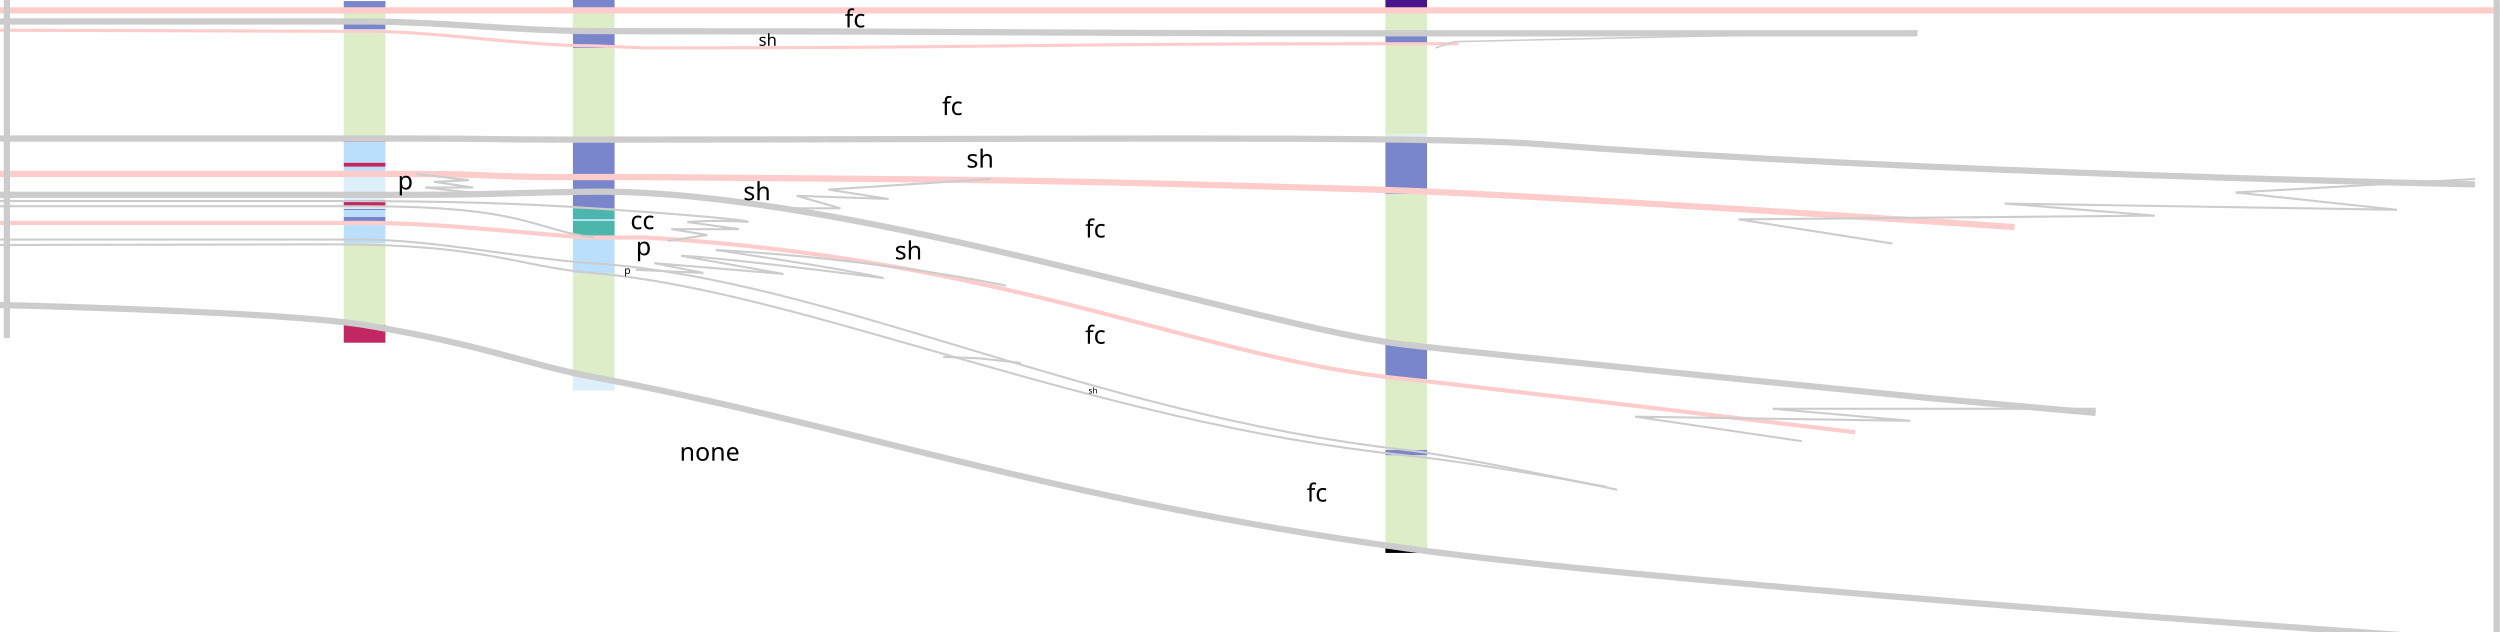
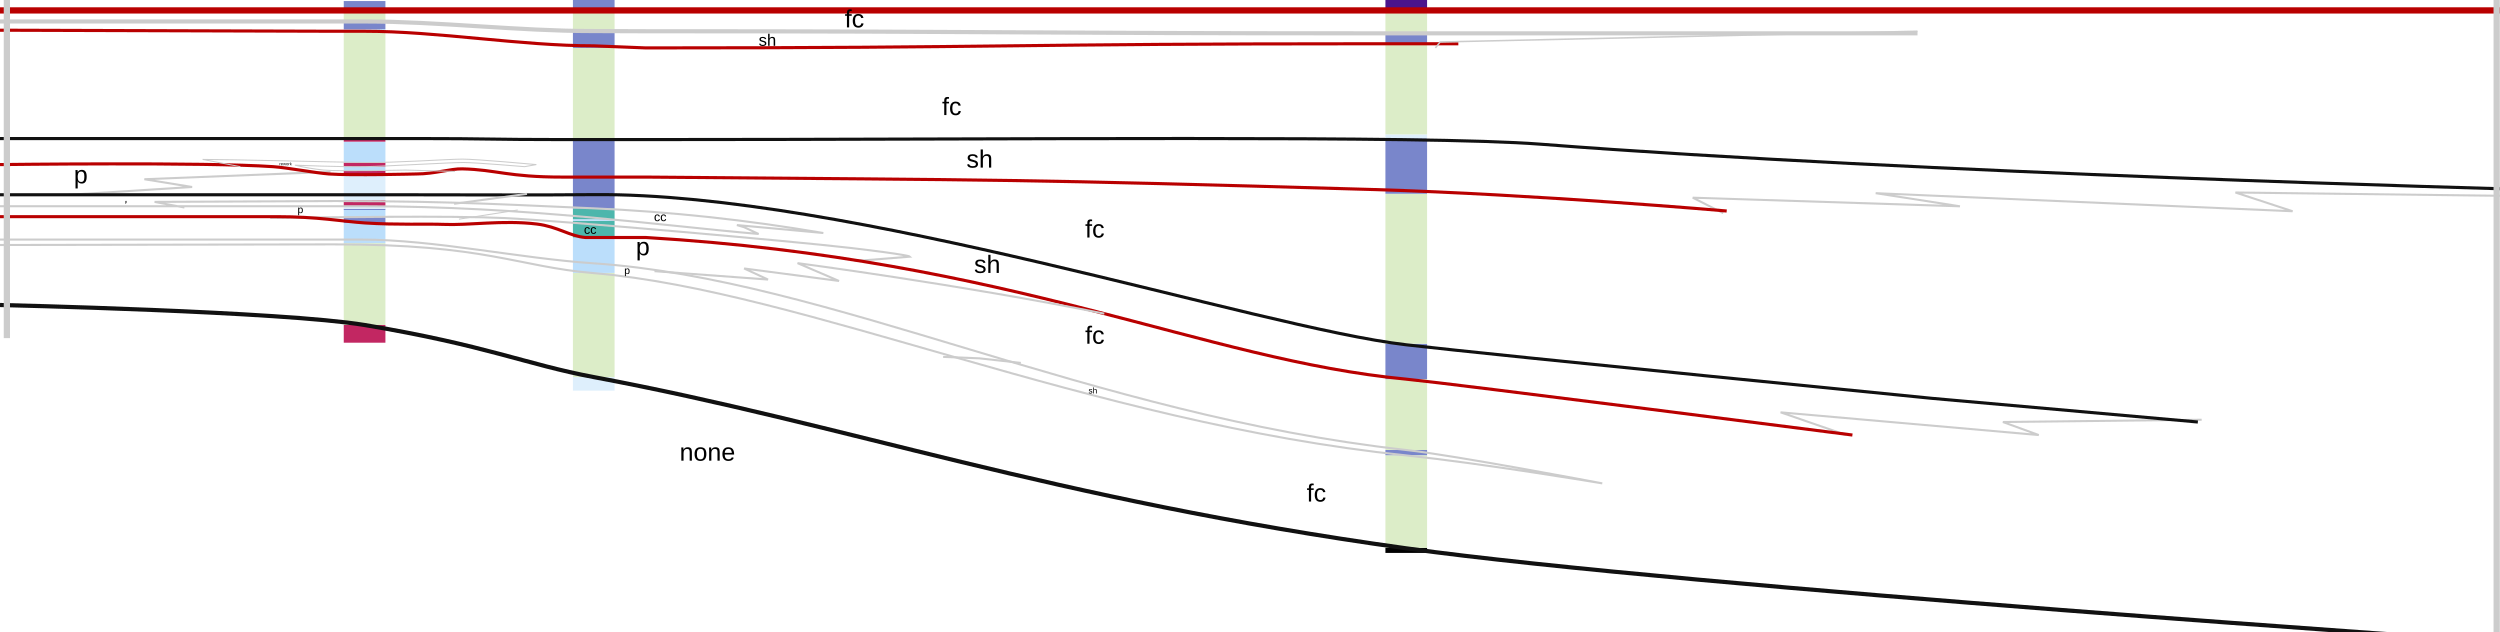
- <svg xmlns="http://www.w3.org/2000/svg" version="1.1" id="Layer_1" x="0px" y="0px" width="1200px" height="303px" viewBox="0 0 1200 303" enable-background="new 0 0 1200 303" xml:space="preserve">
-   <g id="Layer_1_1_">
+ <svg xmlns="http://www.w3.org/2000/svg" id="Layer_1" data-name="Layer 1" width="1200" height="303" viewBox="0 0 1200 303">
+   <g id="Layer_1-2" data-name="Layer 1">
    <g>
-       <g transform="translate(165, 5)">
-         <g>
-           <g>
-             <rect y="151" fill="#C22762" width="20" height="8.5" />
-             <rect y="111.7" fill="#DCEDC8" width="20" height="39.3" />
-             <rect y="102" fill="#BBDEFB" width="20" height="9.7" />
-             <rect y="99" fill="#7986CB" width="20" height="3" />
-             <rect y="95.8" fill="#BBDEFB" width="20" height="3.2" />
-             <rect y="95.2" fill="#7986CB" width="20" height="0.6" />
-             <rect y="94" fill="#DEEFFC" width="20" height="1.2" />
-             <rect y="91" fill="#C22762" width="20" height="3" />
-             <rect y="79" fill="#DEEFFC" width="20" height="12" />
-             <rect y="77" fill="#C22762" width="20" height="2" />
-             <rect y="75" fill="#BBDEFB" width="20" height="2" />
-             <rect y="73" fill="#C22762" width="20" height="2" />
-             <rect y="63" fill="#BBDEFB" width="20" height="10" />
-             <rect y="61.5" fill="#C22762" width="20" height="1.5" />
-             <rect y="10" fill="#DCEDC8" width="20" height="51.5" />
-             <rect y="9" fill="#BBDEFB" width="20" height="1" />
-             <rect y="5.3" fill="#7986CB" width="20" height="3.7" />
-             <rect y="0" fill="#DCEDC8" width="20" height="5.3" />
-             <rect y="-4.5" fill="#7986CB" width="20" height="4.5" />
-           </g>
-         </g>
+       <g>
+         <rect x="165" y="156" width="20" height="8.5" fill="#c22762" />
+         <rect x="165" y="116.7" width="20" height="39.3" fill="#dcedc8" />
+         <rect x="165" y="107" width="20" height="9.7" fill="#bbdefb" />
+         <rect x="165" y="104" width="20" height="3" fill="#7986cb" />
+         <rect x="165" y="100.8" width="20" height="3.2" fill="#bbdefb" />
+         <rect x="165" y="100.2" width="20" height="0.6" fill="#7986cb" />
+         <rect x="165" y="99" width="20" height="1.2" fill="#deeffc" />
+         <rect x="165" y="96" width="20" height="3" fill="#c22762" />
+         <rect x="165" y="84" width="20" height="12" fill="#deeffc" />
+         <rect x="165" y="82" width="20" height="2" fill="#c22762" />
+         <rect x="165" y="80" width="20" height="2" fill="#bbdefb" />
+         <rect x="165" y="78" width="20" height="2" fill="#c22762" />
+         <rect x="165" y="68" width="20" height="10" fill="#bbdefb" />
+         <rect x="165" y="66.5" width="20" height="1.5" fill="#c22762" />
+         <rect x="165" y="15" width="20" height="51.5" fill="#dcedc8" />
+         <rect x="165" y="14" width="20" height="1" fill="#bbdefb" />
+         <rect x="165" y="10.3" width="20" height="3.7" fill="#7986cb" />
+         <rect x="165" y="5" width="20" height="5.3" fill="#dcedc8" />
+         <rect x="165" y="0.5" width="20" height="4.5" fill="#7986cb" />
      </g>
-       <g transform="translate(275, 5)">
-         <g>
-           <g>
-             <rect y="176" fill="#DEEFFC" width="20" height="6.5" />
-             <rect y="126" fill="#DCEDC8" width="20" height="50" />
-             <rect y="109" fill="#BBDEFB" width="20" height="17" />
-             <rect y="101" fill="#4DB6AC" width="20" height="8" />
-             <rect y="100.2" fill="#BBDEFB" width="20" height="0.8" />
-             <rect y="95" fill="#4DB6AC" width="20" height="5.2" />
-             <rect y="62" fill="#7986CB" width="20" height="33" />
-             <rect y="18" fill="#DCEDC8" width="20" height="44" />
-             <rect y="10" fill="#7986CB" width="20" height="8" />
-             <rect y="0" fill="#DCEDC8" width="20" height="10" />
-             <rect y="-8" fill="#7986CB" width="20" height="8" />
-           </g>
-         </g>
+       <g>
+         <rect x="275" y="181" width="20" height="6.5" fill="#deeffc" />
+         <rect x="275" y="131" width="20" height="50" fill="#dcedc8" />
+         <rect x="275" y="114" width="20" height="17" fill="#bbdefb" />
+         <rect x="275" y="106" width="20" height="8" fill="#4db6ac" />
+         <rect x="275" y="105.2" width="20" height="0.8" fill="#bbdefb" />
+         <rect x="275" y="100" width="20" height="5.2" fill="#4db6ac" />
+         <rect x="275" y="67" width="20" height="33" fill="#7986cb" />
+         <rect x="275" y="23" width="20" height="44" fill="#dcedc8" />
+         <rect x="275" y="15" width="20" height="8" fill="#7986cb" />
+         <rect x="275" y="5" width="20" height="10" fill="#dcedc8" />
+         <rect x="275" y="-3" width="20" height="8" fill="#7986cb" />
      </g>
-       <g transform="translate(665, 5)">
-         <g>
-           <g>
-             <rect y="258" width="20" height="2.4" />
-             <rect y="213.5" fill="#DCEDC8" width="20" height="44.5" />
-             <rect y="211" fill="#7986CB" width="20" height="2.5" />
-             <rect y="177" fill="#DCEDC8" width="20" height="34" />
-             <rect y="160" fill="#7986CB" width="20" height="17" />
-             <rect y="88" fill="#DCEDC8" width="20" height="72" />
-             <rect y="61.4" fill="#7986CB" width="20" height="26.6" />
-             <rect y="59.5" fill="#DEEFFC" width="20" height="1.9" />
-             <rect y="16" fill="#DCEDC8" width="20" height="43.5" />
-             <rect y="11" fill="#7986CB" width="20" height="5" />
-             <rect y="0" fill="#DCEDC8" width="20" height="11" />
-             <rect y="-8.6" fill="#4A148C" width="20" height="8.6" />
-           </g>
-         </g>
+       <g>
+         <rect x="665" y="263" width="20" height="2.4" />
+         <rect x="665" y="218.5" width="20" height="44.5" fill="#dcedc8" />
+         <rect x="665" y="216" width="20" height="2.5" fill="#7986cb" />
+         <rect x="665" y="182" width="20" height="34" fill="#dcedc8" />
+         <rect x="665" y="165" width="20" height="17" fill="#7986cb" />
+         <rect x="665" y="93" width="20" height="72" fill="#dcedc8" />
+         <rect x="665" y="66.4" width="20" height="26.6" fill="#7986cb" />
+         <rect x="665" y="64.5" width="20" height="1.9" fill="#deeffc" />
+         <rect x="665" y="21" width="20" height="43.5" fill="#dcedc8" />
+         <rect x="665" y="16" width="20" height="5" fill="#7986cb" />
+         <rect x="665" y="5" width="20" height="11" fill="#dcedc8" />
+         <rect x="665" y="-3.6" width="20" height="8.6" fill="#4a148c" />
      </g>
    </g>
  </g>
  <g id="Lines">
+     <polyline points="33.055 93.5 92.215 89.759 69.295 86.033 158.658 82.47" fill="none" stroke="#ccc" />
+     <path d="M129.708,104.611c27.524-.28,85.981-1.192,112.6.059S380.233,115.735,408.166,119s28.737,4.189,28.737,4.189l-26.692,2.124" fill="none" stroke="#ccc" />
+     <polyline points="827.15 102.299 812.506 94.89 940.774 99.027 900.327 92.723 1100.458 101.4 1073 92.4 1207.956 94.075" fill="none" stroke="#ccc" />
    <g>
-       <path fill="none" stroke="#CCCCCC" d="M0,115h173.5c35,0,75.6,9,111.5,11.4C398.3,134,522.5,199,675,216    c23.5,2.6,101.3,19.1,101.3,19.1" />
-       <path fill="none" stroke="#FFCCCC" stroke-width="3" d="M0,83.5h200c35,0,35,1.5,70,1.5h40l0,0c176.4,1.5,175.1,0.9,350,6    c76.8,2.3,307,18,307,18" />
-       <path fill="none" stroke="#FFCCCC" stroke-width="2" d="M0,107h175c35,0,71.4,4.4,106,7h29l0,0c176.8,10.6,267.4,58.8,365,68    c20.9,2,215.5,25.5,215.5,25.5" />
-       <path fill="none" stroke="#FFCCCC" stroke-width="3" d="M0,5h160h40c35,0,35,0,70,0h40l0,0c175,0,175,0,350,0h540" />
-       <path fill="none" stroke="#FFCCCC" stroke-width="1.5" d="M0,14.5L160,15h15c35,0,75,7,110,7l25,1l0,0c175,0,175-2,350-2h40" />
-       <polyline fill="none" stroke="#CCCCCC" points="1005.9,196.2 850.9,196.2 916.9,202 784.9,200 865,211.8   " />
-       <path fill="none" stroke="#CCCCCC" stroke-width="3" d="M0,93.5h200c35,0,52.6-1.2,85-1.5c122.4-1,318.4,65.2,390,73.5    c44.8,5.2,252.3,25.7,252.3,25.7l78.6,7" />
-       <polyline fill="none" stroke="#CCCCCC" stroke-width="0.75" points="920.4,15 698,20 689,23   " />
-       <path fill="none" stroke="#CCCCCC" stroke-width="3" d="M0,10.3h160h15c35,0,74,4.6,109,4.6l26,0.1l0,0c175,0,175,1,350,1h260.4" />
-       <path fill="none" stroke="#CCCCCC" stroke-width="3" d="M0,66.5l160,0h40c35,0,35,0.5,70,0.5h40l0,0c175,0,373.9-2.1,429.3,2.2    C917.5,83.1,1188,88.5,1188,88.5" />
-       <path fill="none" stroke="#CCCCCC" stroke-width="3" d="M0,146.4c0,0,135.5,3.1,175,9.6c58.7,9.8,77.4,18.9,110,25    c122.3,22.9,218.5,58.4,390,82.2c135.4,18.8,527.5,45.1,527.5,45.1" />
+       <polyline points="1056.798 201.484 961.39 202.57 978.607 208.82 854.674 197.918 886.425 208.894" fill="none" stroke="#ccc" />
+       <path d="M0,5H1200" fill="none" stroke="#b90000" stroke-width="3" />
+       <path d="M0,14.5,160,15h15c35,0,75,7,110,7l25,1h0c175,0,175-2,350-2h40" fill="none" stroke="#b90000" stroke-width="1.5" />
+       <path d="M0,93.5H200c35,0,52.6.217,85-.083,122.4-1,318.4,63.783,390,72.083,44.8,5.2,252.3,25.7,252.3,25.7l127.674,11.37" fill="none" stroke="#111" stroke-width="1.5" />
+       <polyline points="920.4 15 691.253 20.152 689 23" fill="none" stroke="#ccc" stroke-width="0.75" />
+       <path d="M0,10.3H175c35,0,74,4.6,109,4.6l26,.1h0c175,0,175,1,350,1H920.4" fill="none" stroke="#ccc" stroke-width="2" />
+       <path d="M0,66.5H200c35,0,35,.5,70,.5h40c175,0,373.9-2.1,429.3,2.2,178.2,13.9,471.612,21.708,471.612,21.708" fill="none" stroke="#111" stroke-width="1.5" />
+       <path d="M0,146.4s135.5,3.1,175,9.6c58.7,9.8,77.4,18.9,110,25,122.3,22.9,218.5,58.4,390,82.2,135.4,18.8,527.5,45.1,527.5,45.1" fill="none" stroke="#111" stroke-width="2" />
+       <path d="M0,79s98.411-1.254,131.113,1c6.733.464,20.038,2.993,26.768,3.5,10.5.791,42.119,0,42.119,0,8.5,0,16.453-2.584,21.826-2.45C238.582,81.468,243.5,85,270,85h40c176.4,1.5,175.1.9,350,6,76.8,2.3,168.818,10.281,168.818,10.281" fill="none" stroke="#b90000" stroke-width="1.5" />
+       <path d="M0,104H132.877c19.761,0,31.589,2.3,42.123,3,15.175,1.013,30.957.4,37.535.7,12.53.584,28.639-2.165,45.149-.162,10.056,1.22,15.91,5.9,23.316,6.459h29c176.8,10.6,267.4,58.8,365,68,20.9,2,214.158,26.82,214.158,26.82" fill="none" stroke="#b90000" stroke-width="1.5" />
    </g>
-     <polyline fill="none" stroke="#CCCCCC" points="369.9,100 403.4,100 382.5,94 426.5,95.5 397.6,91 475.4,85.9  " />
-     <polyline fill="none" stroke="#CCCCCC" points="233.7,93.3 204.1,90 227.1,90 208.4,87.3 225,86.5 200,83.5  " />
-     <path fill="none" stroke="#CCCCCC" d="M0,96.5h161c58.7,0,91.4,1.3,124,3.5c77.2,5.2,74,6.5,74,6.5c-17-1.1-29.1,0.1-29.1,0.1   l24.9,3.4h-32.6l17.3,2.8l-18.9,2.8" />
-     <path fill="none" stroke="#CCCCCC" d="M0,99h161.2H175c77.8,0,80,11,110,15" />
-     <path fill="none" stroke="#CCCCCC" d="M305.2,129.5l32.4,1.5l-23.6-4.7l62.1,5.2l-49.1-8.7c0,0,10.6-0.3,97.2,10.7   c-18.8-4.5-80.6-13.5-80.6-13.5s69.1,3,139.3,17.1" />
-     <path fill="none" stroke="#CCCCCC" d="M160,115" />
-     <path fill="none" stroke="#CCCCCC" d="M771,233.7c0,0-59.7-11.3-96-15.1c-152.5-15.9-289.4-79-390-87.5   c-36.9-3.1-51.3-13.9-125-13.8L0,117.6" />
-     <polyline fill="none" stroke="#CCCCCC" points="452.7,171.3 470.1,172 490,174.2  " />
-     <polyline fill="none" stroke="#CCCCCC" points="908.3,116.9 834.5,105.3 1034.3,103.5 962.2,97.7 1150.5,100.7 1073,92.4    1188,85.9  " />
-     <line fill="none" stroke="#CCCCCC" stroke-width="3" x1="3.3" y1="-0.2" x2="3.3" y2="162.3" />
-     <line fill="none" stroke="#CCCCCC" stroke-width="3" x1="1198.4" y1="-0.1" x2="1198.4" y2="320.9" />
+     <path d="M0,99H175c77.8,0,141.611,9.256,189.135,13.307l-6.961-3.246-3.469-1.028,41.5,3.817A880.228,880.228,0,0,0,285,100c-32.643-1.289-65.3-3.5-124-3.5l-86.8.407L88.521,99.6" fill="none" stroke="#ccc" />
+     <path d="M314.148,130.161l54.5,4.024-11.472-5.323,45.558,6L382.808,126.3s77.067,10.148,147.267,24.248" fill="none" stroke="#ccc" />
+     <path d="M0,115H173.5c35,0,75.6,9,111.5,11.4C398.3,134,522.5,199,675,216c23.5,2.6,94.09,16.014,94.09,16.014S711.3,222.4,675,218.6c-152.5-15.9-289.4-79-390-87.5-36.9-3.1-51.3-13.9-125-13.8L0,117.6" fill="none" stroke="#ccc" />
+     <polyline points="452.7 171.3 470.1 172 490 174.2" fill="none" stroke="#ccc" />
+     <line x1="3.3" y1="-0.2" x2="3.3" y2="162.3" fill="none" stroke="#ccc" stroke-width="3" />
+     <line x1="1198.4" y1="-0.1" x2="1198.4" y2="320.9" fill="none" stroke="#ccc" stroke-width="3" />
+     <line x1="220.301" y1="105.2" x2="248.52" y2="100.8" fill="none" stroke="#ccc" stroke-width="0.5" />
+     <line x1="217.95" y1="97.816" x2="252.965" y2="93.05" fill="none" stroke="#ccc" />
+     <path d="M218.375,82.283l-23.79-.658s-32.155.724-39.227,0a107.231,107.231,0,0,1-13.812-2.342S163.481,80.2,175,80s41.243-2.028,47.431-2,29.392,2,29.392,2l5.636-1s-28.84-2.629-35.47-2.629S189.669,78.193,175,78s-65.252-1.483-77.738-1.483L115.358,80" fill="none" stroke="#ccc" stroke-width="0.5" />
  </g>
  <g id="Facies">
-     <text transform="matrix(1 0 0 1 463.8912 80.4528)" font-family="'ArialMT'" font-size="12px">sh</text>
-     <text transform="matrix(1 0 0 1 520.8488 114.0001)" font-family="'ArialMT'" font-size="12px">fc</text>
-     <text transform="matrix(1 0 0 1 520.8489 164.9996)" font-family="'ArialMT'" font-size="12px">fc</text>
-     <text transform="matrix(1 0 0 1 627.2168 240.75)" font-family="'ArialMT'" font-size="12px">fc</text>
-     <text transform="matrix(1 0 0 1 190.8765 90.9077)" font-family="'ArialMT'" font-size="12px">p</text>
-     <text transform="matrix(1 0 0 1 356.8018 96.084)" font-family="'ArialMT'" font-size="12px">sh</text>
-     <text transform="matrix(1 0 0 1 429.4588 124.5003)" font-family="'ArialMT'" font-size="12px">sh</text>
-     <text transform="matrix(1 0 0 1 302.5968 109.9999)" font-family="'ArialMT'" font-size="12px">cc</text>
-     <text transform="matrix(1 0 0 1 326.2144 221.1296)" font-family="'ArialMT'" font-size="12px">none</text>
-     <text transform="matrix(1 0 0 1 405.4708 13.1502)" font-family="'ArialMT'" font-size="12px">fc</text>
-     <text transform="matrix(1 0 0 1 364.1347 21.9998)" font-family="'ArialMT'" font-size="8px">sh</text>
-     <text transform="matrix(1 0 0 1 522.4595 188.8598)" font-family="'ArialMT'" font-size="4px">sh</text>
-     <text transform="matrix(1 0 0 1 305.2092 122.5002)" font-family="'ArialMT'" font-size="12px">p</text>
-     <text transform="matrix(1 0 0 1 299.6295 131.5148)" font-family="'ArialMT'" font-size="5px">p</text>
-     <text transform="matrix(1 0 0 1 452.1722 55.2185)" font-family="'ArialMT'" font-size="12px">fc</text>
+     <text transform="translate(463.891 80.453)" font-size="12" font-family="ArialMT, Arial" style="isolation: isolate">sh</text>
+     <text transform="translate(520.849 114)" font-size="12" font-family="ArialMT, Arial" style="isolation: isolate">fc</text>
+     <text transform="translate(520.849 165)" font-size="12" font-family="ArialMT, Arial" style="isolation: isolate">fc</text>
+     <text transform="translate(627.217 240.75)" font-size="12" font-family="ArialMT, Arial" style="isolation: isolate">fc</text>
+     <text transform="translate(467.551 131)" font-size="12" font-family="ArialMT, Arial" style="isolation: isolate">sh</text>
+     <text transform="translate(313.908 106.15)" font-size="6" font-family="ArialMT, Arial" style="isolation: isolate">cc</text>
+     <text transform="translate(326.214 221.13)" font-size="12" font-family="ArialMT, Arial" style="isolation: isolate">none</text>
+     <text transform="translate(405.471 13.15)" font-size="12" font-family="ArialMT, Arial" style="isolation: isolate">fc</text>
+     <text transform="translate(364.135 22)" font-size="8" font-family="ArialMT, Arial" style="isolation: isolate">sh</text>
+     <text transform="translate(522.459 188.86)" font-size="4" font-family="ArialMT, Arial" style="isolation: isolate">sh</text>
+     <text transform="translate(305.209 122.5)" font-size="12" font-family="ArialMT, Arial" style="isolation: isolate">p</text>
+     <text transform="translate(299.629 131.515)" font-size="5" font-family="ArialMT, Arial" style="isolation: isolate">p</text>
+     <text transform="translate(452.172 55.219)" font-size="12" font-family="ArialMT, Arial" style="isolation: isolate">fc</text>
+     <text transform="translate(280.299 112.241)" font-size="6" font-family="ArialMT, Arial" style="isolation: isolate">cc</text>
+     <text transform="translate(142.8 102.299)" font-size="4.986" font-family="ArialMT, Arial" style="isolation: isolate">p</text>
+     <text transform="translate(59.905 97.5)" font-size="2" font-family="ArialMT, Arial" style="isolation: isolate">p</text>
+     <text transform="translate(134.073 79.327)" font-size="2" font-family="ArialMT, Arial" style="isolation: isolate">rework</text>
+     <text transform="translate(35.437 87.985)" font-size="12" font-family="ArialMT, Arial" style="isolation: isolate">p</text>
  </g>
</svg>
